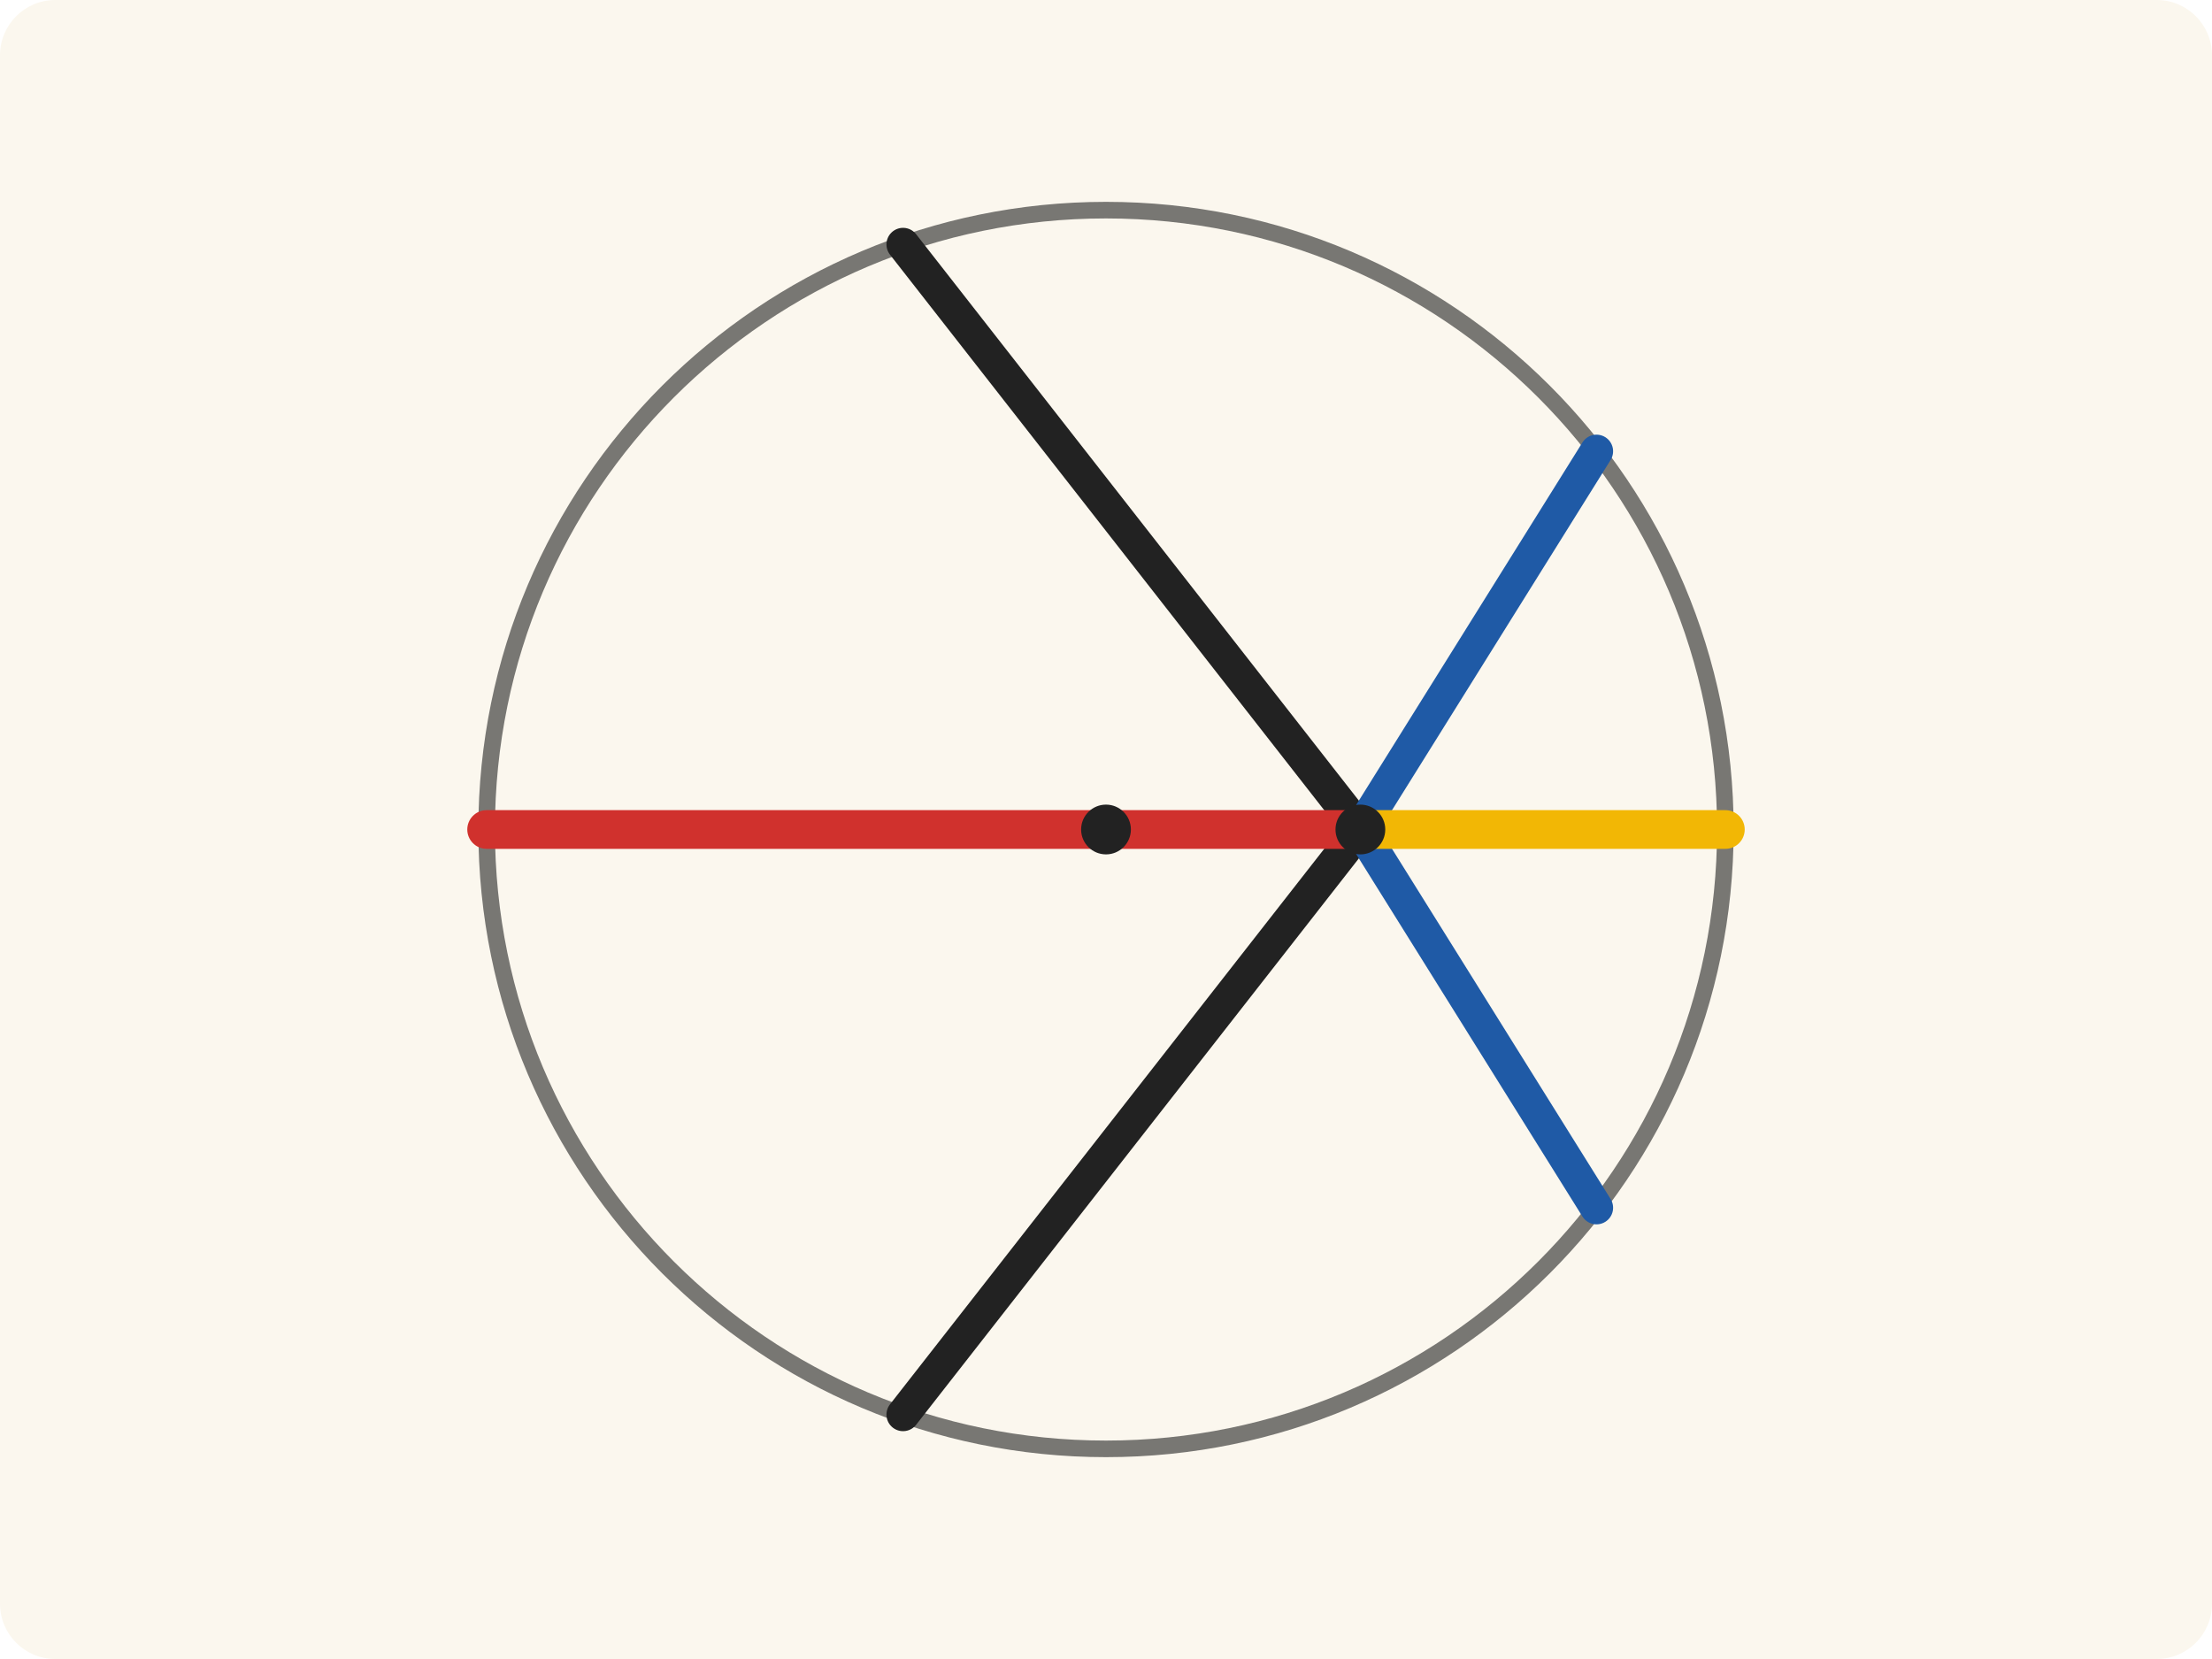
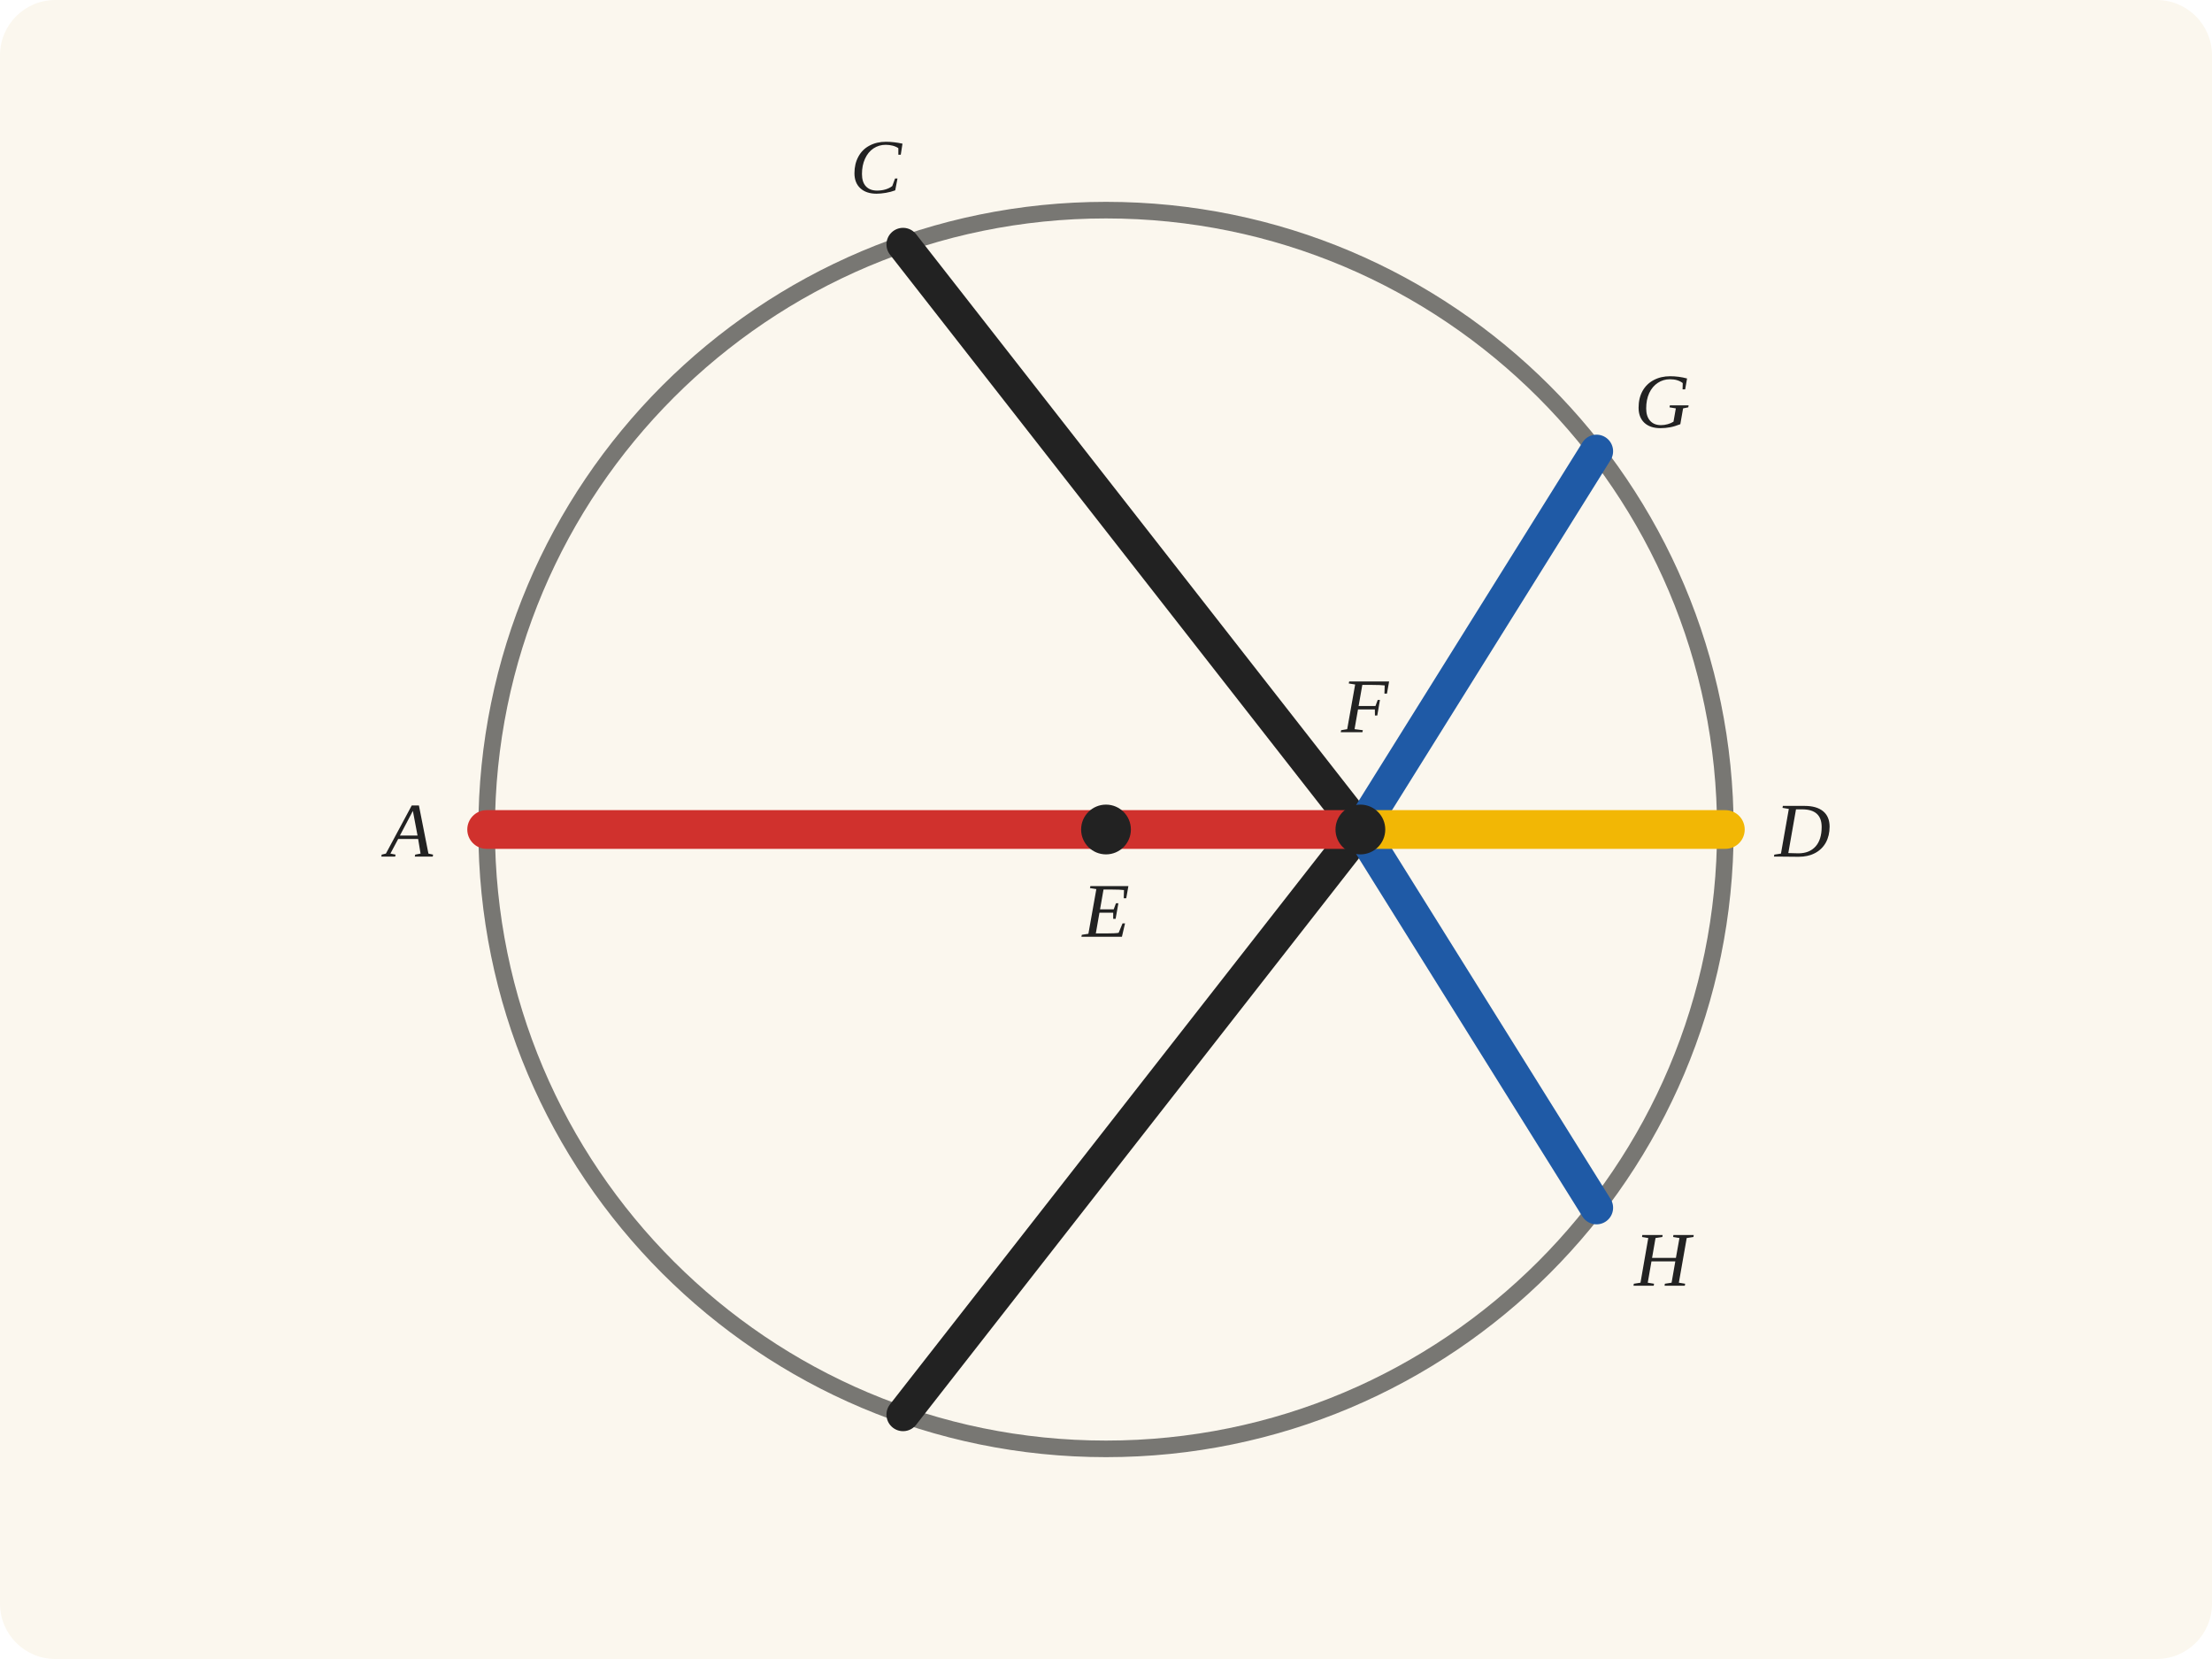
<svg xmlns="http://www.w3.org/2000/svg" viewBox="0 0 400 300" font-family="Georgia, 'Times New Roman', serif">
  <rect x="0" y="0" width="400" height="300" rx="10" fill="#fbf7ee" />
  <circle cx="200.0" cy="150.0" r="112.0" fill="none" stroke="#222222" stroke-width="3" stroke-opacity="0.6" />
-   <line x1="246.0" y1="150.0" x2="163.3" y2="255.8" stroke="#222222" stroke-width="6" stroke-linecap="round" />
+   <line x1="246.0" y1="150.0" x2="163.3" y2="255.8" data-unlettered="the straight line equal to FC on the other side of the diameter, which Heath's figure does not draw" stroke="#222222" stroke-width="6" stroke-linecap="round" />
  <line x1="246.0" y1="150.0" x2="163.3" y2="44.2" stroke="#222222" stroke-width="6" stroke-linecap="round" />
  <line x1="246.0" y1="150.0" x2="288.7" y2="218.4" stroke="#1f5aa6" stroke-width="6" stroke-linecap="round" />
  <line x1="246.0" y1="150.0" x2="288.7" y2="81.6" stroke="#1f5aa6" stroke-width="6" stroke-linecap="round" />
  <line x1="246.0" y1="150.0" x2="88.0" y2="150.0" stroke="#d0312d" stroke-width="7" stroke-linecap="round" />
  <line x1="246.0" y1="150.0" x2="312.0" y2="150.0" stroke="#f2b705" stroke-width="7" stroke-linecap="round" />
  <circle cx="200.0" cy="150.0" r="4.5" fill="#222222" />
  <circle cx="246.0" cy="150.0" r="4.5" fill="#222222" />
+   <g font-style="italic" font-size="14" fill="#222222" text-anchor="middle">
+     <text x="74" y="154.9">A</text>
+     <text x="158.4" y="34.9">C</text>
+     <text x="326" y="154.9">D</text>
+     <text x="200" y="169.4">E</text>
+     <text x="246.8" y="132.4">F</text>
+     <text x="300.6" y="77.3">G</text>
+     <text x="300.6" y="232.5">H</text>
+   </g>
</svg>
